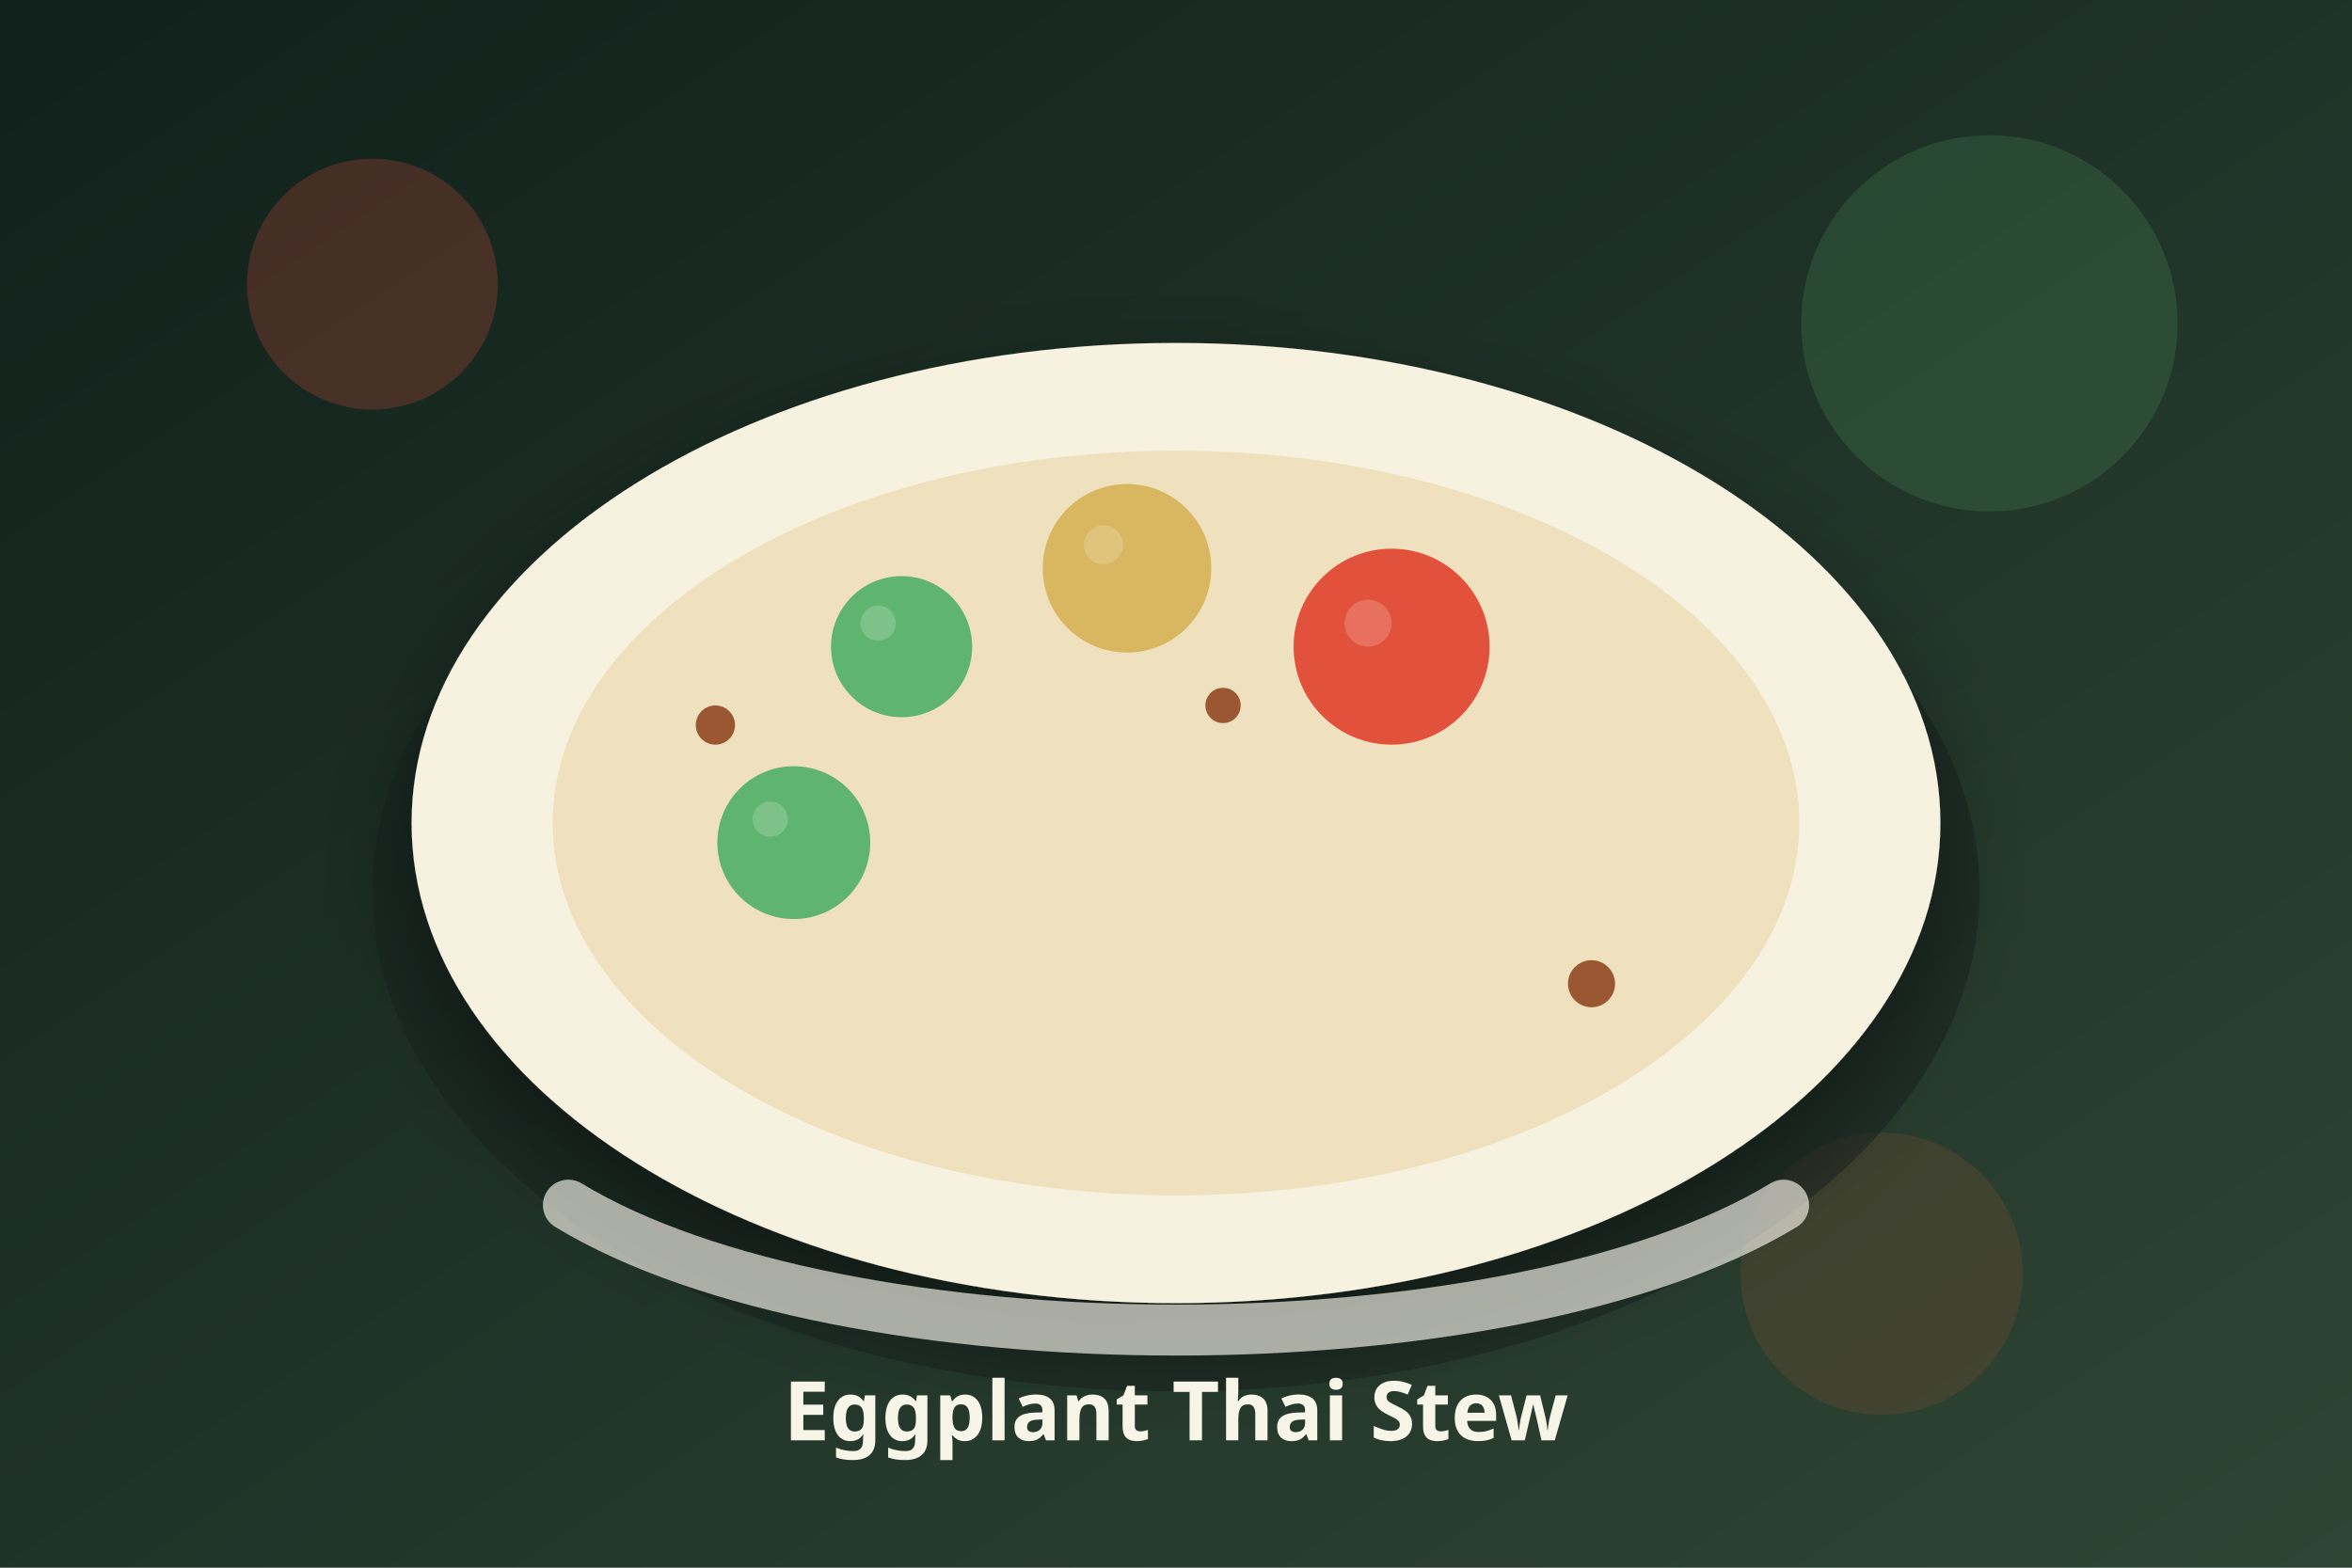
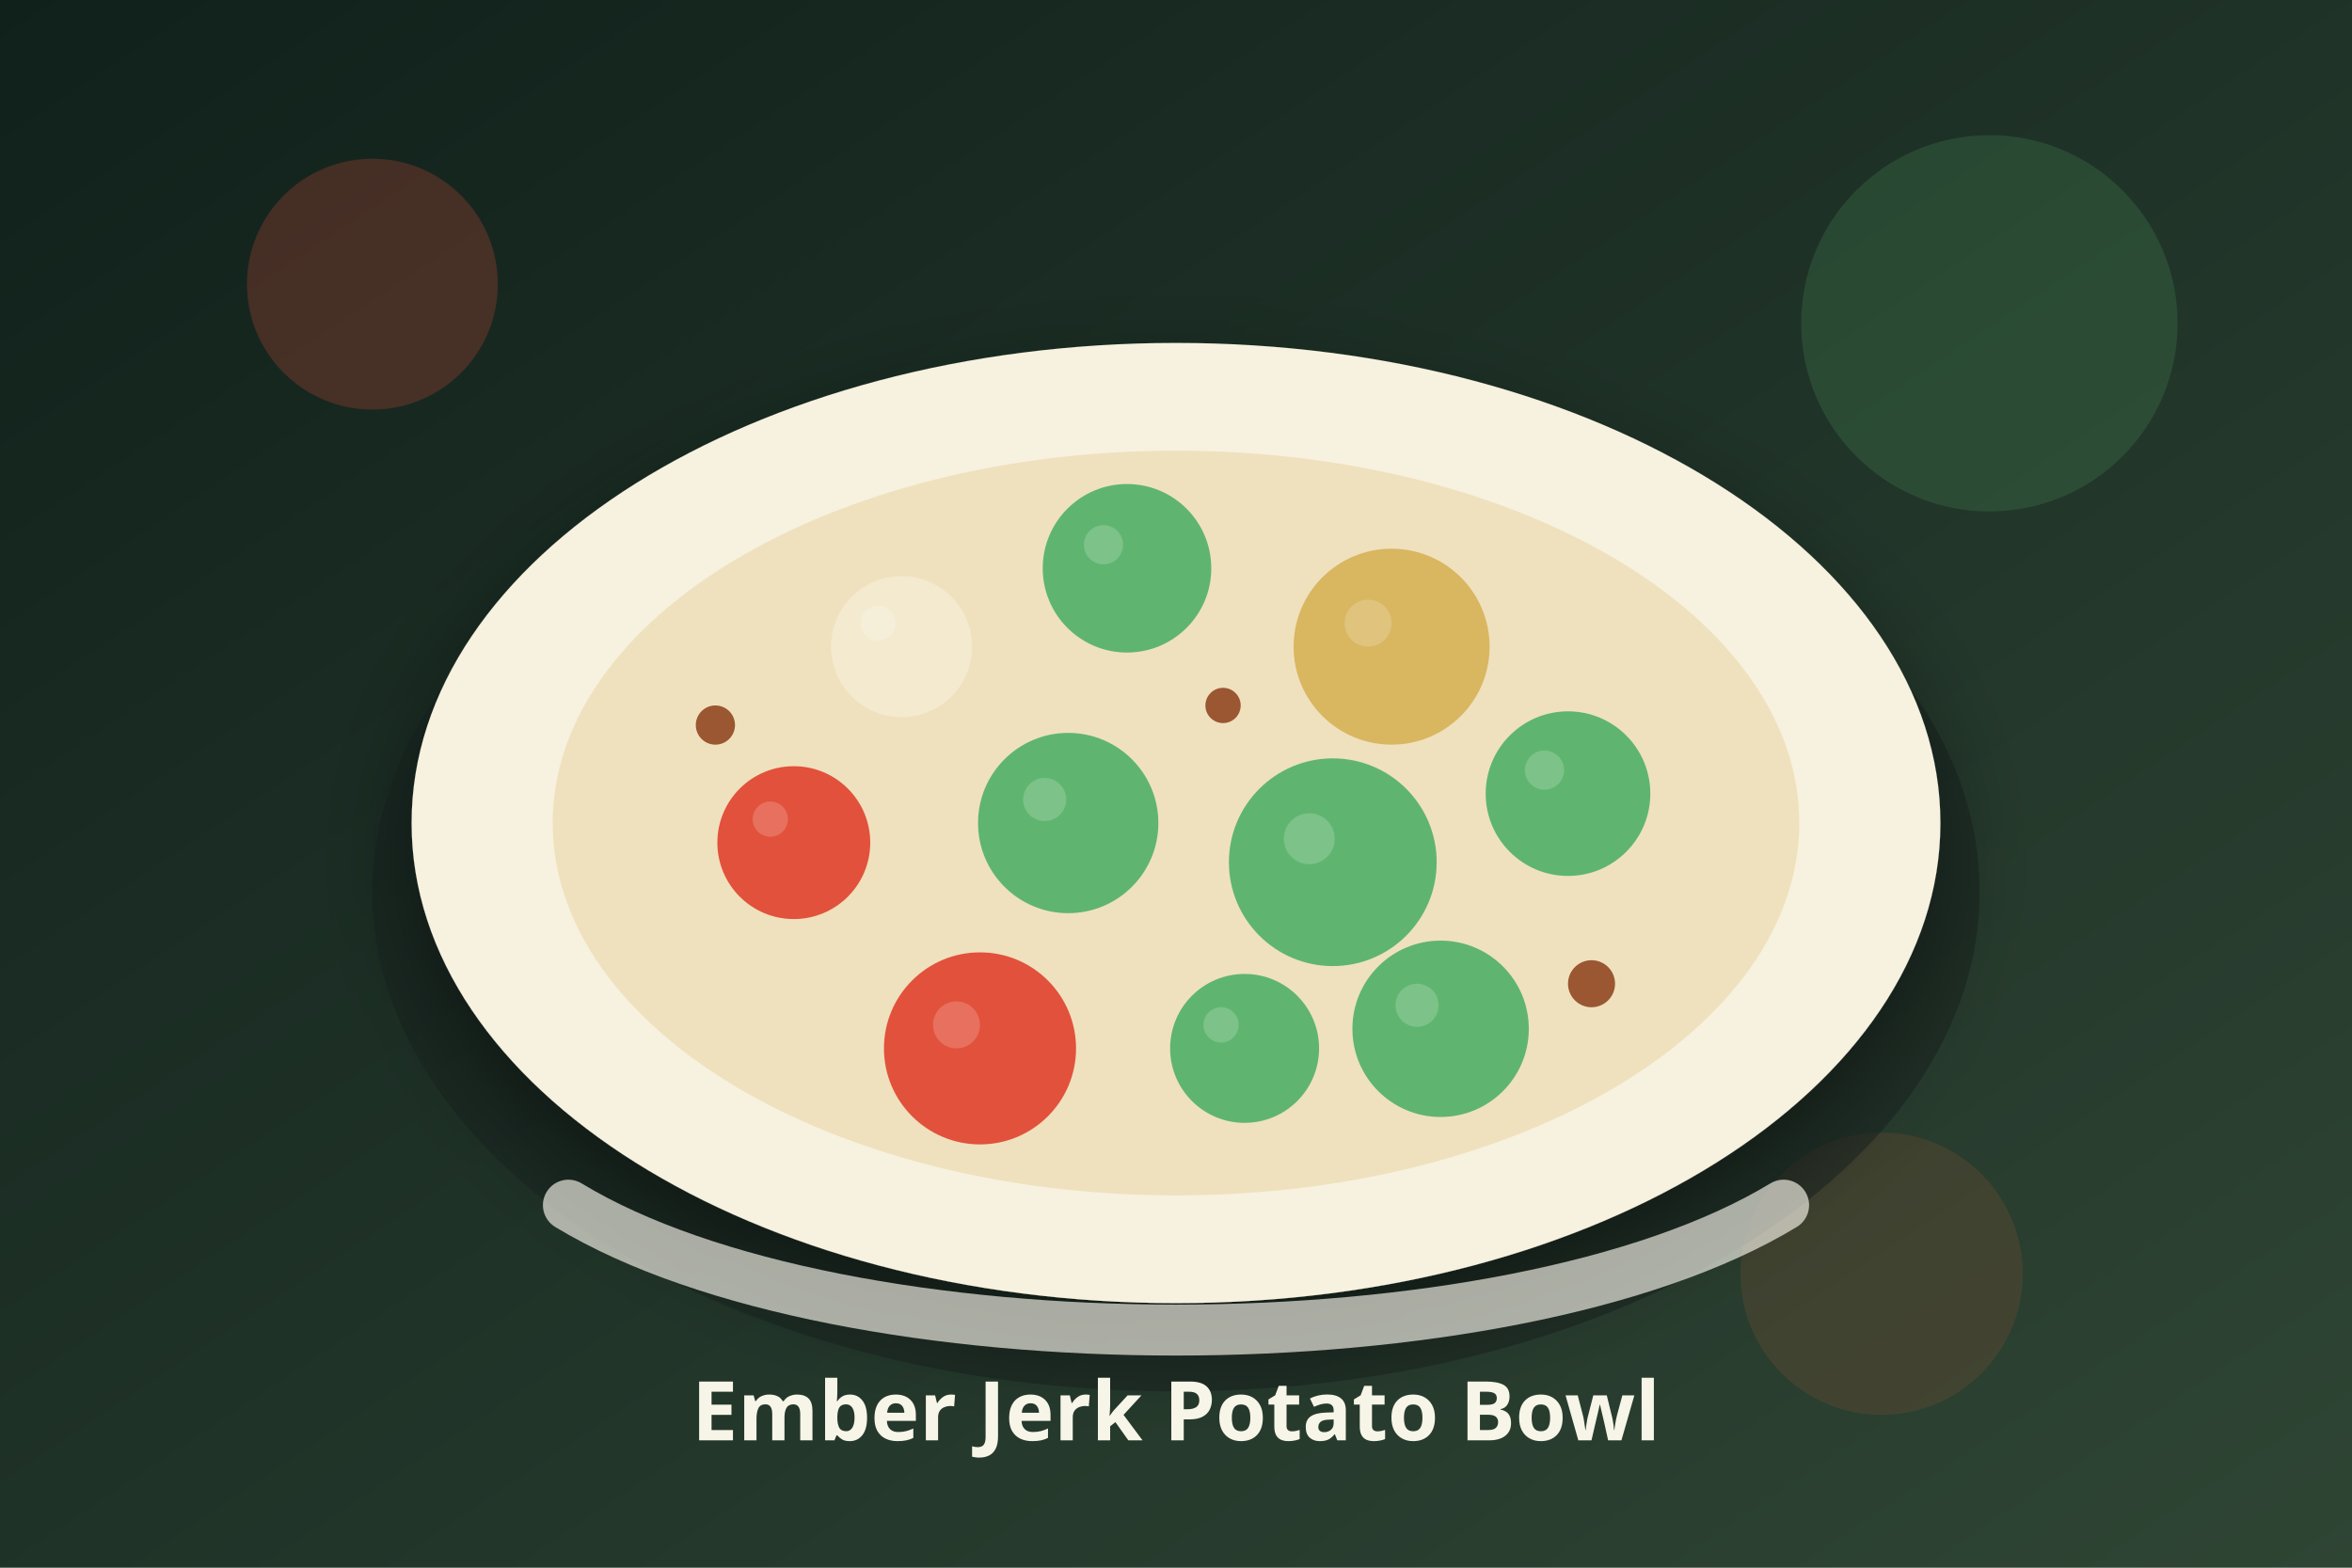
<svg xmlns="http://www.w3.org/2000/svg" width="1200" height="800" viewBox="0 0 1200 800" role="img" aria-labelledby="title desc">
  <defs>
    <linearGradient id="bg" x1="0" y1="0" x2="1" y2="1">
      <stop offset="0" stop-color="#10201b" />
      <stop offset="1" stop-color="#2f4534" />
    </linearGradient>
    <filter id="shadow" x="-20%" y="-20%" width="140%" height="150%">
      <feDropShadow dx="0" dy="20" stdDeviation="24" flood-color="#09110d" flood-opacity=".42" />
    </filter>
  </defs>
  <rect width="1200" height="800" fill="url(#bg)" />
  <circle cx="190" cy="145" r="64" fill="#e24b36" opacity=".24" />
  <circle cx="1015" cy="165" r="96" fill="#5ab36c" opacity=".18" />
  <circle cx="960" cy="650" r="72" fill="#9b5632" opacity=".2" />
  <ellipse cx="600" cy="455" rx="410" ry="255" fill="#18221f" opacity=".55" />
  <ellipse cx="600" cy="420" rx="390" ry="245" fill="#f7f1df" filter="url(#shadow)" />
  <ellipse cx="600" cy="420" rx="318" ry="190" fill="#efe1bd" />
-   <circle cx="460" cy="330" r="36" fill="#5ab36c" opacity=".96" />
+   <circle cx="460" cy="330" r="36" fill="#f4ead0" opacity=".96" />
  <circle cx="448" cy="318" r="9" fill="#fff" opacity=".18" />
-   <circle cx="575" cy="290" r="43" fill="#d9b45d" opacity=".96" />
+   <circle cx="575" cy="290" r="43" fill="#5ab36c" opacity=".96" />
  <circle cx="563" cy="278" r="10" fill="#fff" opacity=".18" />
-   <circle cx="710" cy="330" r="50" fill="#e24b36" opacity=".96" />
+   <circle cx="710" cy="330" r="50" fill="#d9b45d" opacity=".96" />
  <circle cx="698" cy="318" r="12" fill="#fff" opacity=".18" />
-   <circle cx="405" cy="430" r="39" fill="#5ab36c" opacity=".96" />
+   <circle cx="405" cy="430" r="39" fill="#e24b36" opacity=".96" />
  <circle cx="393" cy="418" r="9" fill="#fff" opacity=".18" />
+   <circle cx="545" cy="420" r="46" fill="#5ab36c" opacity=".96" />
+   <circle cx="533" cy="408" r="11" fill="#fff" opacity=".18" />
+   <circle cx="680" cy="440" r="53" fill="#5ab36c" opacity=".96" />
+   <circle cx="668" cy="428" r="13" fill="#fff" opacity=".18" />
+   <circle cx="800" cy="405" r="42" fill="#5ab36c" opacity=".96" />
+   <circle cx="788" cy="393" r="10" fill="#fff" opacity=".18" />
+   <circle cx="500" cy="535" r="49" fill="#e24b36" opacity=".96" />
+   <circle cx="488" cy="523" r="12" fill="#fff" opacity=".18" />
+   <circle cx="635" cy="535" r="38" fill="#5ab36c" opacity=".96" />
+   <circle cx="623" cy="523" r="9" fill="#fff" opacity=".18" />
+   <circle cx="735" cy="525" r="45" fill="#5ab36c" opacity=".96" />
+   <circle cx="723" cy="513" r="11" fill="#fff" opacity=".18" />
  <circle cx="812" cy="502" r="12" fill="#9b5632" />
  <circle cx="365" cy="370" r="10" fill="#9b5632" />
  <circle cx="624" cy="360" r="9" fill="#9b5632" />
  <path d="M290 615 C430 700 770 700 910 615" fill="none" stroke="#fbf8ec" stroke-width="26" stroke-linecap="round" opacity=".65" />
-   <text x="600" y="735" fill="#f7f4e8" font-family="system-ui, sans-serif" font-size="42" font-weight="800" text-anchor="middle">Eggplant Thai Stew</text>
+   <text x="600" y="735" fill="#f7f4e8" font-family="system-ui, sans-serif" font-size="42" font-weight="800" text-anchor="middle">Ember Jerk Potato Bowl</text>
</svg>
